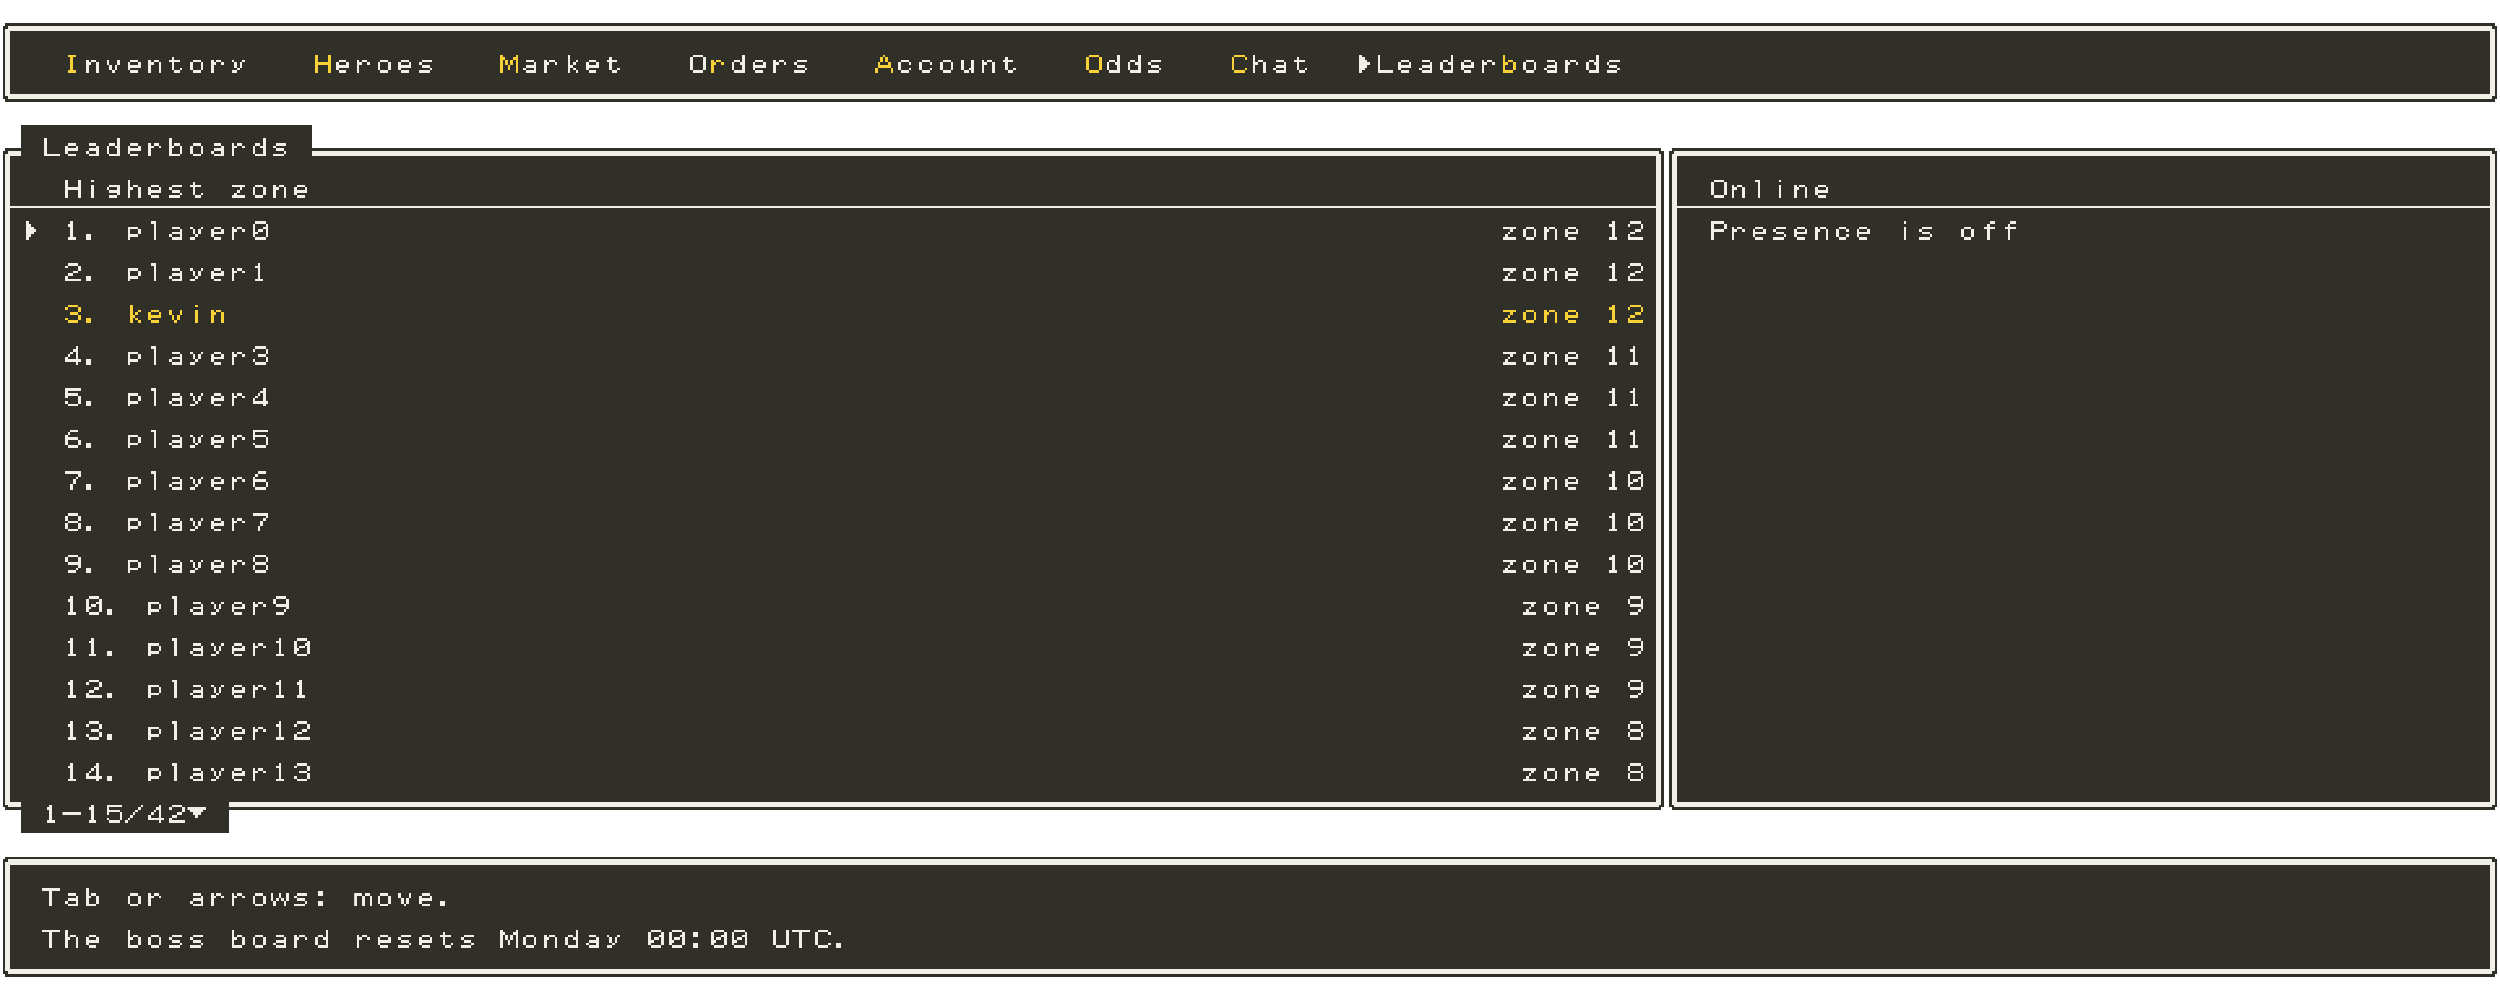
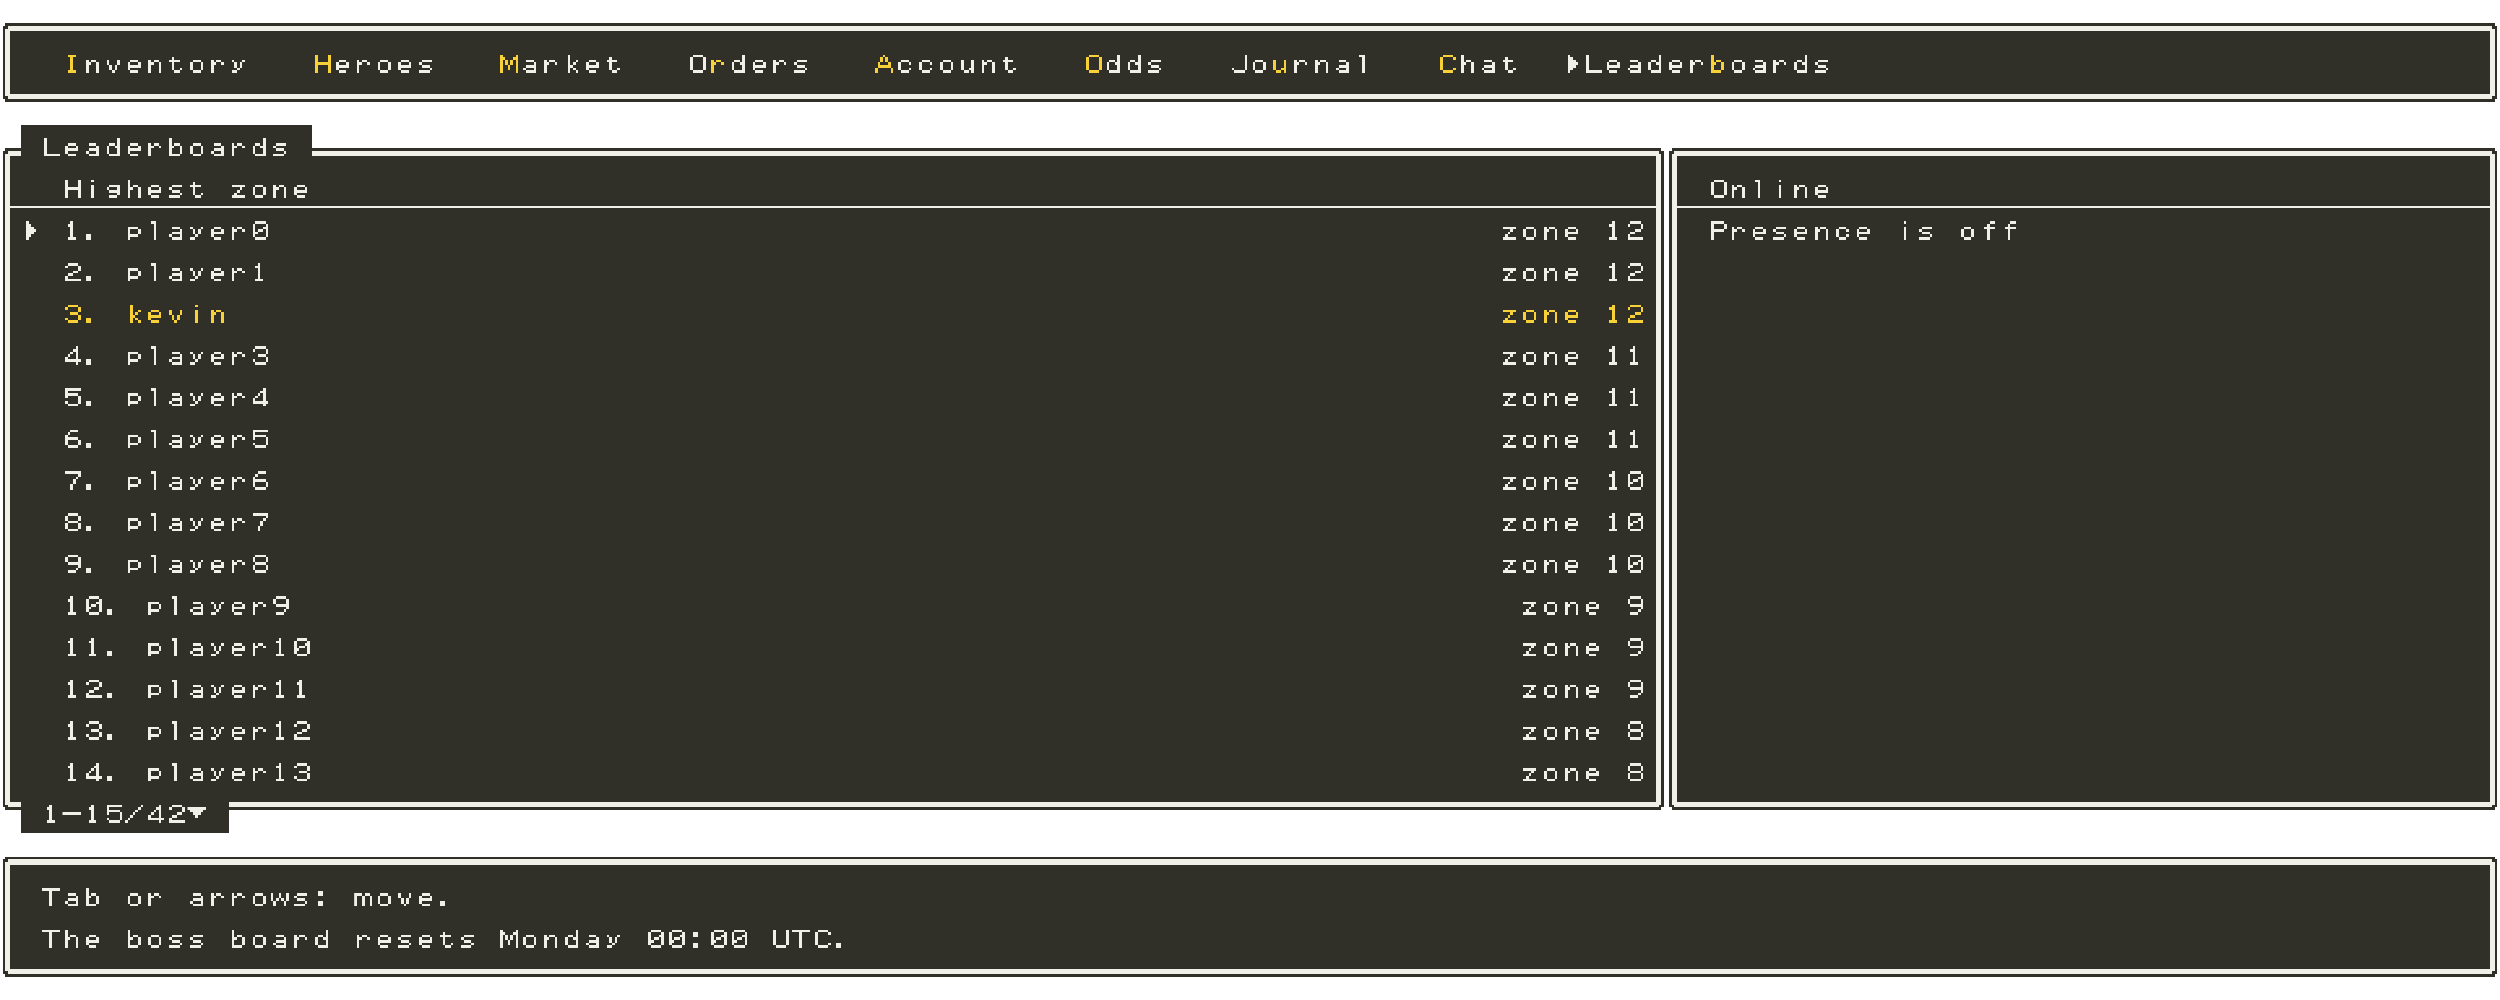
<svg xmlns="http://www.w3.org/2000/svg" viewBox="0 0 960 384" width="960" height="384" shape-rendering="crispEdges">
  <defs>
    <symbol id="g0">
      <path d="M2 5h3v1h-3zM3 6h1v1h-1zM3 7h1v1h-1zM3 8h1v1h-1zM3 9h1v1h-1zM3 10h1v1h-1zM2 11h3v1h-3z" />
    </symbol>
    <symbol id="g1">
      <path d="M1 7h1v1h-1zM3 7h2v1h-2zM1 8h2v1h-2zM5 8h1v1h-1zM1 9h1v1h-1zM5 9h1v1h-1zM1 10h1v1h-1zM5 10h1v1h-1zM1 11h1v1h-1zM5 11h1v1h-1z" />
    </symbol>
    <symbol id="g2">
      <path d="M1 7h1v1h-1zM5 7h1v1h-1zM1 8h1v1h-1zM5 8h1v1h-1zM2 9h1v1h-1zM4 9h1v1h-1zM2 10h1v1h-1zM4 10h1v1h-1zM3 11h1v1h-1z" />
    </symbol>
    <symbol id="g3">
      <path d="M2 7h3v1h-3zM1 8h1v1h-1zM5 8h1v1h-1zM1 9h5v1h-5zM1 10h1v1h-1zM2 11h3v1h-3z" />
    </symbol>
    <symbol id="g4">
      <path d="M2 6h1v1h-1zM1 7h4v1h-4zM2 8h1v1h-1zM2 9h1v1h-1zM2 10h1v1h-1zM5 10h1v1h-1zM3 11h2v1h-2z" />
    </symbol>
    <symbol id="g5">
      <path d="M2 7h3v1h-3zM1 8h1v1h-1zM5 8h1v1h-1zM1 9h1v1h-1zM5 9h1v1h-1zM1 10h1v1h-1zM5 10h1v1h-1zM2 11h3v1h-3z" />
    </symbol>
    <symbol id="g6">
      <path d="M1 7h1v1h-1zM3 7h2v1h-2zM1 8h2v1h-2zM5 8h1v1h-1zM1 9h1v1h-1zM1 10h1v1h-1zM1 11h1v1h-1z" />
    </symbol>
    <symbol id="g7">
      <path d="M1 7h1v1h-1zM5 7h1v1h-1zM2 8h1v1h-1zM4 8h1v1h-1zM2 9h1v1h-1zM4 9h1v1h-1zM3 10h1v1h-1zM1 11h2v1h-2z" />
    </symbol>
    <symbol id="g8">
      <path d="M1 5h1v1h-1zM6 5h1v1h-1zM1 6h1v1h-1zM6 6h1v1h-1zM1 7h1v1h-1zM6 7h1v1h-1zM1 8h6v1h-6zM1 9h1v1h-1zM6 9h1v1h-1zM1 10h1v1h-1zM6 10h1v1h-1zM1 11h1v1h-1zM6 11h1v1h-1z" />
    </symbol>
    <symbol id="g9">
      <path d="M2 7h4v1h-4zM1 8h1v1h-1zM2 9h3v1h-3zM5 10h1v1h-1zM1 11h4v1h-4z" />
    </symbol>
    <symbol id="g10">
      <path d="M0 5h1v1h-1zM6 5h1v1h-1zM0 6h2v1h-2zM5 6h2v1h-2zM0 7h1v1h-1zM2 7h1v1h-1zM4 7h1v1h-1zM6 7h1v1h-1zM0 8h1v1h-1zM2 8h1v1h-1zM4 8h1v1h-1zM6 8h1v1h-1zM0 9h1v1h-1zM3 9h1v1h-1zM6 9h1v1h-1zM0 10h1v1h-1zM3 10h1v1h-1zM6 10h1v1h-1zM0 11h1v1h-1zM6 11h1v1h-1z" />
    </symbol>
    <symbol id="g11">
      <path d="M2 7h3v1h-3zM5 8h1v1h-1zM2 9h4v1h-4zM1 10h1v1h-1zM5 10h1v1h-1zM2 11h4v1h-4z" />
    </symbol>
    <symbol id="g12">
      <path d="M2 5h1v1h-1zM2 6h1v1h-1zM2 7h1v1h-1zM5 7h1v1h-1zM2 8h1v1h-1zM4 8h1v1h-1zM2 9h2v1h-2zM2 10h1v1h-1zM4 10h1v1h-1zM2 11h1v1h-1zM5 11h1v1h-1z" />
    </symbol>
    <symbol id="g13">
      <path d="M2 5h4v1h-4zM1 6h1v1h-1zM6 6h1v1h-1zM1 7h1v1h-1zM6 7h1v1h-1zM1 8h1v1h-1zM6 8h1v1h-1zM1 9h1v1h-1zM6 9h1v1h-1zM1 10h1v1h-1zM6 10h1v1h-1zM2 11h4v1h-4z" />
    </symbol>
    <symbol id="g14">
      <path d="M5 5h1v1h-1zM5 6h1v1h-1zM2 7h2v1h-2zM5 7h1v1h-1zM1 8h1v1h-1zM4 8h2v1h-2zM1 9h1v1h-1zM5 9h1v1h-1zM1 10h1v1h-1zM5 10h1v1h-1zM2 11h4v1h-4z" />
    </symbol>
    <symbol id="g15">
      <path d="M3 5h1v1h-1zM2 6h1v1h-1zM4 6h1v1h-1zM2 7h1v1h-1zM4 7h1v1h-1zM1 8h1v1h-1zM5 8h1v1h-1zM1 9h5v1h-5zM0 10h1v1h-1zM6 10h1v1h-1zM0 11h1v1h-1zM6 11h1v1h-1z" />
    </symbol>
    <symbol id="g16">
      <path d="M2 7h3v1h-3zM1 8h1v1h-1zM5 8h1v1h-1zM1 9h1v1h-1zM1 10h1v1h-1zM5 10h1v1h-1zM2 11h3v1h-3z" />
    </symbol>
    <symbol id="g17">
      <path d="M1 7h1v1h-1zM5 7h1v1h-1zM1 8h1v1h-1zM5 8h1v1h-1zM1 9h1v1h-1zM5 9h1v1h-1zM1 10h1v1h-1zM4 10h2v1h-2zM2 11h2v1h-2zM5 11h1v1h-1z" />
    </symbol>
    <symbol id="g18">
+       <path d="M6 5h1v1h-1zM6 6h1v1h-1zM6 7h1v1h-1zM6 8h1v1h-1zM6 9h1v1h-1zM1 10h1v1h-1zM6 10h1v1h-1zM2 11h4v1h-4z" />
+     </symbol>
+     <symbol id="g19">
+       <path d="M2 5h2v1h-2zM3 6h1v1h-1zM3 7h1v1h-1zM3 8h1v1h-1zM3 9h1v1h-1zM3 10h1v1h-1zM3 11h1v1h-1z" />
+     </symbol>
+     <symbol id="g20">
      <path d="M2 5h4v1h-4zM1 6h1v1h-1zM6 6h1v1h-1zM1 7h1v1h-1zM1 8h1v1h-1zM1 9h1v1h-1zM1 10h1v1h-1zM6 10h1v1h-1zM2 11h4v1h-4z" />
    </symbol>
-     <symbol id="g19">
+     <symbol id="g21">
      <path d="M1 5h1v1h-1zM1 6h1v1h-1zM1 7h1v1h-1zM3 7h2v1h-2zM1 8h2v1h-2zM5 8h1v1h-1zM1 9h1v1h-1zM5 9h1v1h-1zM1 10h1v1h-1zM5 10h1v1h-1zM1 11h1v1h-1zM5 11h1v1h-1z" />
    </symbol>
-     <symbol id="g20">
+     <symbol id="g22">
      <path d="M2 5h1v1h-1zM2 6h2v1h-2zM2 7h3v1h-3zM2 8h4v1h-4zM2 9h3v1h-3zM2 10h2v1h-2zM2 11h1v1h-1z" />
    </symbol>
-     <symbol id="g21">
+     <symbol id="g23">
      <path d="M1 5h1v1h-1zM1 6h1v1h-1zM1 7h1v1h-1zM1 8h1v1h-1zM1 9h1v1h-1zM1 10h1v1h-1zM1 11h6v1h-6z" />
    </symbol>
-     <symbol id="g22">
+     <symbol id="g24">
      <path d="M1 5h1v1h-1zM1 6h1v1h-1zM1 7h1v1h-1zM3 7h2v1h-2zM1 8h2v1h-2zM5 8h1v1h-1zM1 9h1v1h-1zM5 9h1v1h-1zM1 10h1v1h-1zM5 10h1v1h-1zM1 11h4v1h-4z" />
    </symbol>
-     <symbol id="g23">
+     <symbol id="g25">
      <path d="M3 5h1v1h-1zM2 6h2v1h-2zM3 7h1v1h-1zM3 8h1v1h-1zM3 9h1v1h-1zM3 10h1v1h-1zM2 11h3v1h-3z" />
    </symbol>
-     <symbol id="g24">
+     <symbol id="g26">
      <path d="M0 8h7v1h-7z" />
    </symbol>
-     <symbol id="g25">
+     <symbol id="g27">
      <path d="M1 5h6v1h-6zM1 6h1v1h-1zM1 7h5v1h-5zM1 8h1v1h-1zM6 8h1v1h-1zM6 9h1v1h-1zM1 10h1v1h-1zM6 10h1v1h-1zM2 11h4v1h-4z" />
    </symbol>
-     <symbol id="g26">
+     <symbol id="g28">
      <path d="M6 5h1v1h-1zM5 6h1v1h-1zM4 7h1v1h-1zM3 8h1v1h-1zM2 9h1v1h-1zM1 10h1v1h-1zM0 11h1v1h-1z" />
    </symbol>
-     <symbol id="g27">
+     <symbol id="g29">
      <path d="M5 5h1v1h-1zM4 6h2v1h-2zM3 7h1v1h-1zM5 7h1v1h-1zM2 8h1v1h-1zM5 8h1v1h-1zM1 9h1v1h-1zM5 9h1v1h-1zM1 10h6v1h-6zM5 11h1v1h-1z" />
    </symbol>
-     <symbol id="g28">
+     <symbol id="g30">
      <path d="M2 5h4v1h-4zM1 6h1v1h-1zM6 6h1v1h-1zM6 7h1v1h-1zM4 8h2v1h-2zM2 9h2v1h-2zM1 10h1v1h-1zM1 11h6v1h-6z" />
    </symbol>
-     <symbol id="g29">
+     <symbol id="g31">
      <path d="M0 6h7v1h-7zM1 7h5v1h-5zM2 8h3v1h-3zM3 9h1v1h-1z" />
    </symbol>
-     <symbol id="g30">
+     <symbol id="g32">
      <path d="M3 5h1v1h-1zM3 7h1v1h-1zM3 8h1v1h-1zM3 9h1v1h-1zM3 10h1v1h-1zM3 11h1v1h-1z" />
    </symbol>
-     <symbol id="g31">
+     <symbol id="g33">
      <path d="M2 7h4v1h-4zM1 8h1v1h-1zM5 8h1v1h-1zM2 9h4v1h-4zM5 10h1v1h-1zM2 11h3v1h-3z" />
    </symbol>
-     <symbol id="g32">
+     <symbol id="g34">
      <path d="M1 7h5v1h-5zM4 8h1v1h-1zM3 9h1v1h-1zM2 10h1v1h-1zM1 11h5v1h-5z" />
    </symbol>
-     <symbol id="g33">
+     <symbol id="g35">
      <path d="M1 10h2v1h-2zM1 11h2v1h-2z" />
    </symbol>
-     <symbol id="g34">
+     <symbol id="g36">
      <path d="M1 7h4v1h-4zM1 8h1v1h-1zM5 8h1v1h-1zM1 9h1v1h-1zM5 9h1v1h-1zM1 10h4v1h-4zM1 11h1v1h-1z" />
    </symbol>
-     <symbol id="g35">
-       <path d="M2 5h2v1h-2zM3 6h1v1h-1zM3 7h1v1h-1zM3 8h1v1h-1zM3 9h1v1h-1zM3 10h1v1h-1zM3 11h1v1h-1z" />
-     </symbol>
-     <symbol id="g36">
+     <symbol id="g37">
      <path d="M2 5h4v1h-4zM1 6h1v1h-1zM6 6h1v1h-1zM1 7h1v1h-1zM5 7h2v1h-2zM1 8h1v1h-1zM3 8h2v1h-2zM6 8h1v1h-1zM1 9h2v1h-2zM6 9h1v1h-1zM1 10h1v1h-1zM6 10h1v1h-1zM2 11h4v1h-4z" />
    </symbol>
-     <symbol id="g37">
+     <symbol id="g38">
      <path d="M2 5h4v1h-4zM1 6h1v1h-1zM6 6h1v1h-1zM6 7h1v1h-1zM3 8h3v1h-3zM6 9h1v1h-1zM1 10h1v1h-1zM6 10h1v1h-1zM2 11h4v1h-4z" />
    </symbol>
-     <symbol id="g38">
+     <symbol id="g39">
      <path d="M3 5h3v1h-3zM2 6h1v1h-1zM1 7h1v1h-1zM1 8h5v1h-5zM1 9h1v1h-1zM6 9h1v1h-1zM1 10h1v1h-1zM6 10h1v1h-1zM2 11h4v1h-4z" />
    </symbol>
-     <symbol id="g39">
+     <symbol id="g40">
      <path d="M1 5h6v1h-6zM6 6h1v1h-1zM5 7h1v1h-1zM4 8h1v1h-1zM4 9h1v1h-1zM3 10h1v1h-1zM3 11h1v1h-1z" />
    </symbol>
-     <symbol id="g40">
+     <symbol id="g41">
      <path d="M2 5h4v1h-4zM1 6h1v1h-1zM6 6h1v1h-1zM1 7h1v1h-1zM6 7h1v1h-1zM2 8h4v1h-4zM1 9h1v1h-1zM6 9h1v1h-1zM1 10h1v1h-1zM6 10h1v1h-1zM2 11h4v1h-4z" />
    </symbol>
-     <symbol id="g41">
+     <symbol id="g42">
      <path d="M2 5h4v1h-4zM1 6h1v1h-1zM6 6h1v1h-1zM1 7h1v1h-1zM6 7h1v1h-1zM2 8h5v1h-5zM6 9h1v1h-1zM5 10h1v1h-1zM2 11h3v1h-3z" />
    </symbol>
-     <symbol id="g42">
+     <symbol id="g43">
      <path d="M1 5h5v1h-5zM1 6h1v1h-1zM6 6h1v1h-1zM1 7h1v1h-1zM6 7h1v1h-1zM1 8h5v1h-5zM1 9h1v1h-1zM1 10h1v1h-1zM1 11h1v1h-1z" />
    </symbol>
-     <symbol id="g43">
+     <symbol id="g44">
      <path d="M4 5h2v1h-2zM3 6h1v1h-1zM2 7h4v1h-4zM3 8h1v1h-1zM3 9h1v1h-1zM3 10h1v1h-1zM3 11h1v1h-1z" />
    </symbol>
-     <symbol id="g44">
+     <symbol id="g45">
      <path d="M0 5h7v1h-7zM3 6h1v1h-1zM3 7h1v1h-1zM3 8h1v1h-1zM3 9h1v1h-1zM3 10h1v1h-1zM3 11h1v1h-1z" />
    </symbol>
-     <symbol id="g45">
+     <symbol id="g46">
      <path d="M0 7h1v1h-1zM3 7h1v1h-1zM6 7h1v1h-1zM0 8h1v1h-1zM3 8h1v1h-1zM6 8h1v1h-1zM0 9h1v1h-1zM2 9h1v1h-1zM4 9h1v1h-1zM6 9h1v1h-1zM1 10h1v1h-1zM5 10h1v1h-1zM1 11h1v1h-1zM5 11h1v1h-1z" />
    </symbol>
-     <symbol id="g46">
+     <symbol id="g47">
      <path d="M2 6h2v1h-2zM2 7h2v1h-2zM2 10h2v1h-2zM2 11h2v1h-2z" />
    </symbol>
-     <symbol id="g47">
+     <symbol id="g48">
      <path d="M0 7h3v1h-3zM4 7h2v1h-2zM0 8h1v1h-1zM3 8h1v1h-1zM6 8h1v1h-1zM0 9h1v1h-1zM3 9h1v1h-1zM6 9h1v1h-1zM0 10h1v1h-1zM3 10h1v1h-1zM6 10h1v1h-1zM0 11h1v1h-1zM3 11h1v1h-1zM6 11h1v1h-1z" />
    </symbol>
-     <symbol id="g48">
+     <symbol id="g49">
      <path d="M1 5h1v1h-1zM6 5h1v1h-1zM1 6h1v1h-1zM6 6h1v1h-1zM1 7h1v1h-1zM6 7h1v1h-1zM1 8h1v1h-1zM6 8h1v1h-1zM1 9h1v1h-1zM6 9h1v1h-1zM1 10h1v1h-1zM6 10h1v1h-1zM2 11h4v1h-4z" />
    </symbol>
  </defs>
  <g id="w-tab">
    <path fill="#303028" d="M2 9H958V10H959V38H958V39H2V38H1V10H2Z" />
    <g fill="#f0f0e8">
      <rect x="3" y="10" width="954" height="1" />
      <rect x="2" y="11" width="956" height="1" />
      <rect x="2" y="36" width="956" height="1" />
      <rect x="3" y="37" width="954" height="1" />
      <rect x="2" y="12" width="2" height="24" />
      <rect x="956" y="12" width="2" height="24" />
    </g>
-     <use href="#g20" x="520" y="16" fill="#f0f0e8" />
+     <use href="#g22" x="600" y="16" fill="#f0f0e8" />
    <use href="#g0" x="24" y="16" fill="#f8d038" />
    <use href="#g1" x="32" y="16" fill="#f0f0e8" />
    <use href="#g2" x="40" y="16" fill="#f0f0e8" />
    <use href="#g3" x="48" y="16" fill="#f0f0e8" />
    <use href="#g1" x="56" y="16" fill="#f0f0e8" />
    <use href="#g4" x="64" y="16" fill="#f0f0e8" />
    <use href="#g5" x="72" y="16" fill="#f0f0e8" />
    <use href="#g6" x="80" y="16" fill="#f0f0e8" />
    <use href="#g7" x="88" y="16" fill="#f0f0e8" />
    <use href="#g8" x="120" y="16" fill="#f8d038" />
    <use href="#g3" x="128" y="16" fill="#f0f0e8" />
    <use href="#g6" x="136" y="16" fill="#f0f0e8" />
    <use href="#g5" x="144" y="16" fill="#f0f0e8" />
    <use href="#g3" x="152" y="16" fill="#f0f0e8" />
    <use href="#g9" x="160" y="16" fill="#f0f0e8" />
    <use href="#g10" x="192" y="16" fill="#f8d038" />
    <use href="#g11" x="200" y="16" fill="#f0f0e8" />
    <use href="#g6" x="208" y="16" fill="#f0f0e8" />
    <use href="#g12" x="216" y="16" fill="#f0f0e8" />
    <use href="#g3" x="224" y="16" fill="#f0f0e8" />
    <use href="#g4" x="232" y="16" fill="#f0f0e8" />
    <use href="#g13" x="264" y="16" fill="#f0f0e8" />
    <use href="#g6" x="272" y="16" fill="#f8d038" />
    <use href="#g14" x="280" y="16" fill="#f0f0e8" />
    <use href="#g3" x="288" y="16" fill="#f0f0e8" />
    <use href="#g6" x="296" y="16" fill="#f0f0e8" />
    <use href="#g9" x="304" y="16" fill="#f0f0e8" />
    <use href="#g15" x="336" y="16" fill="#f8d038" />
    <use href="#g16" x="344" y="16" fill="#f0f0e8" />
    <use href="#g16" x="352" y="16" fill="#f0f0e8" />
    <use href="#g5" x="360" y="16" fill="#f0f0e8" />
    <use href="#g17" x="368" y="16" fill="#f0f0e8" />
    <use href="#g1" x="376" y="16" fill="#f0f0e8" />
    <use href="#g4" x="384" y="16" fill="#f0f0e8" />
    <use href="#g13" x="416" y="16" fill="#f8d038" />
    <use href="#g14" x="424" y="16" fill="#f0f0e8" />
    <use href="#g14" x="432" y="16" fill="#f0f0e8" />
    <use href="#g9" x="440" y="16" fill="#f0f0e8" />
-     <use href="#g18" x="472" y="16" fill="#f8d038" />
-     <use href="#g19" x="480" y="16" fill="#f0f0e8" />
-     <use href="#g11" x="488" y="16" fill="#f0f0e8" />
-     <use href="#g4" x="496" y="16" fill="#f0f0e8" />
-     <use href="#g21" x="528" y="16" fill="#f0f0e8" />
-     <use href="#g3" x="536" y="16" fill="#f0f0e8" />
-     <use href="#g11" x="544" y="16" fill="#f0f0e8" />
-     <use href="#g14" x="552" y="16" fill="#f0f0e8" />
-     <use href="#g3" x="560" y="16" fill="#f0f0e8" />
-     <use href="#g6" x="568" y="16" fill="#f0f0e8" />
-     <use href="#g22" x="576" y="16" fill="#f8d038" />
-     <use href="#g5" x="584" y="16" fill="#f0f0e8" />
-     <use href="#g11" x="592" y="16" fill="#f0f0e8" />
-     <use href="#g6" x="600" y="16" fill="#f0f0e8" />
-     <use href="#g14" x="608" y="16" fill="#f0f0e8" />
-     <use href="#g9" x="616" y="16" fill="#f0f0e8" />
+     <use href="#g18" x="472" y="16" fill="#f0f0e8" />
+     <use href="#g5" x="480" y="16" fill="#f0f0e8" />
+     <use href="#g17" x="488" y="16" fill="#f8d038" />
+     <use href="#g6" x="496" y="16" fill="#f0f0e8" />
+     <use href="#g1" x="504" y="16" fill="#f0f0e8" />
+     <use href="#g11" x="512" y="16" fill="#f0f0e8" />
+     <use href="#g19" x="520" y="16" fill="#f0f0e8" />
+     <use href="#g20" x="552" y="16" fill="#f8d038" />
+     <use href="#g21" x="560" y="16" fill="#f0f0e8" />
+     <use href="#g11" x="568" y="16" fill="#f0f0e8" />
+     <use href="#g4" x="576" y="16" fill="#f0f0e8" />
+     <use href="#g23" x="608" y="16" fill="#f0f0e8" />
+     <use href="#g3" x="616" y="16" fill="#f0f0e8" />
+     <use href="#g11" x="624" y="16" fill="#f0f0e8" />
+     <use href="#g14" x="632" y="16" fill="#f0f0e8" />
+     <use href="#g3" x="640" y="16" fill="#f0f0e8" />
+     <use href="#g6" x="648" y="16" fill="#f0f0e8" />
+     <use href="#g24" x="656" y="16" fill="#f8d038" />
+     <use href="#g5" x="664" y="16" fill="#f0f0e8" />
+     <use href="#g11" x="672" y="16" fill="#f0f0e8" />
+     <use href="#g6" x="680" y="16" fill="#f0f0e8" />
+     <use href="#g14" x="688" y="16" fill="#f0f0e8" />
+     <use href="#g9" x="696" y="16" fill="#f0f0e8" />
  </g>
  <g id="w-list" transform="translate(0 48)">
    <path fill="#303028" d="M2 9H638V10H639V262H638V263H2V262H1V10H2Z" />
    <g fill="#f0f0e8">
      <rect x="3" y="10" width="634" height="1" />
      <rect x="2" y="11" width="636" height="1" />
      <rect x="2" y="260" width="636" height="1" />
      <rect x="3" y="261" width="634" height="1" />
      <rect x="2" y="12" width="2" height="248" />
      <rect x="636" y="12" width="2" height="248" />
    </g>
    <rect x="8" y="0" width="112" height="16" fill="#303028" />
-     <use href="#g21" x="16" y="0" fill="#f0f0e8" />
+     <use href="#g23" x="16" y="0" fill="#f0f0e8" />
    <use href="#g3" x="24" y="0" fill="#f0f0e8" />
    <use href="#g11" x="32" y="0" fill="#f0f0e8" />
    <use href="#g14" x="40" y="0" fill="#f0f0e8" />
    <use href="#g3" x="48" y="0" fill="#f0f0e8" />
    <use href="#g6" x="56" y="0" fill="#f0f0e8" />
-     <use href="#g22" x="64" y="0" fill="#f0f0e8" />
+     <use href="#g24" x="64" y="0" fill="#f0f0e8" />
    <use href="#g5" x="72" y="0" fill="#f0f0e8" />
    <use href="#g11" x="80" y="0" fill="#f0f0e8" />
    <use href="#g6" x="88" y="0" fill="#f0f0e8" />
    <use href="#g14" x="96" y="0" fill="#f0f0e8" />
    <use href="#g9" x="104" y="0" fill="#f0f0e8" />
    <rect x="8" y="256" width="80" height="16" fill="#303028" />
-     <use href="#g23" x="16" y="256" fill="#f0f0e8" />
-     <use href="#g24" x="24" y="256" fill="#f0f0e8" />
-     <use href="#g23" x="32" y="256" fill="#f0f0e8" />
-     <use href="#g25" x="40" y="256" fill="#f0f0e8" />
-     <use href="#g26" x="48" y="256" fill="#f0f0e8" />
-     <use href="#g27" x="56" y="256" fill="#f0f0e8" />
-     <use href="#g28" x="64" y="256" fill="#f0f0e8" />
-     <use href="#g29" x="72" y="256" fill="#f0f0e8" />
+     <use href="#g25" x="16" y="256" fill="#f0f0e8" />
+     <use href="#g26" x="24" y="256" fill="#f0f0e8" />
+     <use href="#g25" x="32" y="256" fill="#f0f0e8" />
+     <use href="#g27" x="40" y="256" fill="#f0f0e8" />
+     <use href="#g28" x="48" y="256" fill="#f0f0e8" />
+     <use href="#g29" x="56" y="256" fill="#f0f0e8" />
+     <use href="#g30" x="64" y="256" fill="#f0f0e8" />
+     <use href="#g31" x="72" y="256" fill="#f0f0e8" />
    <use href="#g8" x="24" y="16" fill="#f0f0e8" />
-     <use href="#g30" x="32" y="16" fill="#f0f0e8" />
-     <use href="#g31" x="40" y="16" fill="#f0f0e8" />
-     <use href="#g19" x="48" y="16" fill="#f0f0e8" />
+     <use href="#g32" x="32" y="16" fill="#f0f0e8" />
+     <use href="#g33" x="40" y="16" fill="#f0f0e8" />
+     <use href="#g21" x="48" y="16" fill="#f0f0e8" />
    <use href="#g3" x="56" y="16" fill="#f0f0e8" />
    <use href="#g9" x="64" y="16" fill="#f0f0e8" />
    <use href="#g4" x="72" y="16" fill="#f0f0e8" />
-     <use href="#g32" x="88" y="16" fill="#f0f0e8" />
+     <use href="#g34" x="88" y="16" fill="#f0f0e8" />
    <use href="#g5" x="96" y="16" fill="#f0f0e8" />
    <use href="#g1" x="104" y="16" fill="#f0f0e8" />
    <use href="#g3" x="112" y="16" fill="#f0f0e8" />
    <rect x="2" y="31" width="636" height="1" fill="#f0f0e8" />
-     <use href="#g20" x="8" y="32" fill="#f0f0e8" />
-     <use href="#g23" x="24" y="32" fill="#f0f0e8" />
-     <use href="#g33" x="32" y="32" fill="#f0f0e8" />
-     <use href="#g34" x="48" y="32" fill="#f0f0e8" />
-     <use href="#g35" x="56" y="32" fill="#f0f0e8" />
+     <use href="#g22" x="8" y="32" fill="#f0f0e8" />
+     <use href="#g25" x="24" y="32" fill="#f0f0e8" />
+     <use href="#g35" x="32" y="32" fill="#f0f0e8" />
+     <use href="#g36" x="48" y="32" fill="#f0f0e8" />
+     <use href="#g19" x="56" y="32" fill="#f0f0e8" />
    <use href="#g11" x="64" y="32" fill="#f0f0e8" />
    <use href="#g7" x="72" y="32" fill="#f0f0e8" />
    <use href="#g3" x="80" y="32" fill="#f0f0e8" />
    <use href="#g6" x="88" y="32" fill="#f0f0e8" />
-     <use href="#g36" x="96" y="32" fill="#f0f0e8" />
-     <use href="#g32" x="576" y="32" fill="#f0f0e8" />
+     <use href="#g37" x="96" y="32" fill="#f0f0e8" />
+     <use href="#g34" x="576" y="32" fill="#f0f0e8" />
    <use href="#g5" x="584" y="32" fill="#f0f0e8" />
    <use href="#g1" x="592" y="32" fill="#f0f0e8" />
    <use href="#g3" x="600" y="32" fill="#f0f0e8" />
-     <use href="#g23" x="616" y="32" fill="#f0f0e8" />
-     <use href="#g28" x="624" y="32" fill="#f0f0e8" />
-     <use href="#g28" x="24" y="48" fill="#f0f0e8" />
-     <use href="#g33" x="32" y="48" fill="#f0f0e8" />
-     <use href="#g34" x="48" y="48" fill="#f0f0e8" />
-     <use href="#g35" x="56" y="48" fill="#f0f0e8" />
+     <use href="#g25" x="616" y="32" fill="#f0f0e8" />
+     <use href="#g30" x="624" y="32" fill="#f0f0e8" />
+     <use href="#g30" x="24" y="48" fill="#f0f0e8" />
+     <use href="#g35" x="32" y="48" fill="#f0f0e8" />
+     <use href="#g36" x="48" y="48" fill="#f0f0e8" />
+     <use href="#g19" x="56" y="48" fill="#f0f0e8" />
    <use href="#g11" x="64" y="48" fill="#f0f0e8" />
    <use href="#g7" x="72" y="48" fill="#f0f0e8" />
    <use href="#g3" x="80" y="48" fill="#f0f0e8" />
    <use href="#g6" x="88" y="48" fill="#f0f0e8" />
-     <use href="#g23" x="96" y="48" fill="#f0f0e8" />
-     <use href="#g32" x="576" y="48" fill="#f0f0e8" />
+     <use href="#g25" x="96" y="48" fill="#f0f0e8" />
+     <use href="#g34" x="576" y="48" fill="#f0f0e8" />
    <use href="#g5" x="584" y="48" fill="#f0f0e8" />
    <use href="#g1" x="592" y="48" fill="#f0f0e8" />
    <use href="#g3" x="600" y="48" fill="#f0f0e8" />
-     <use href="#g23" x="616" y="48" fill="#f0f0e8" />
-     <use href="#g28" x="624" y="48" fill="#f0f0e8" />
-     <use href="#g37" x="24" y="64" fill="#f8d038" />
-     <use href="#g33" x="32" y="64" fill="#f8d038" />
+     <use href="#g25" x="616" y="48" fill="#f0f0e8" />
+     <use href="#g30" x="624" y="48" fill="#f0f0e8" />
+     <use href="#g38" x="24" y="64" fill="#f8d038" />
+     <use href="#g35" x="32" y="64" fill="#f8d038" />
    <use href="#g12" x="48" y="64" fill="#f8d038" />
    <use href="#g3" x="56" y="64" fill="#f8d038" />
    <use href="#g2" x="64" y="64" fill="#f8d038" />
-     <use href="#g30" x="72" y="64" fill="#f8d038" />
+     <use href="#g32" x="72" y="64" fill="#f8d038" />
    <use href="#g1" x="80" y="64" fill="#f8d038" />
-     <use href="#g32" x="576" y="64" fill="#f8d038" />
+     <use href="#g34" x="576" y="64" fill="#f8d038" />
    <use href="#g5" x="584" y="64" fill="#f8d038" />
    <use href="#g1" x="592" y="64" fill="#f8d038" />
    <use href="#g3" x="600" y="64" fill="#f8d038" />
-     <use href="#g23" x="616" y="64" fill="#f8d038" />
-     <use href="#g28" x="624" y="64" fill="#f8d038" />
-     <use href="#g27" x="24" y="80" fill="#f0f0e8" />
-     <use href="#g33" x="32" y="80" fill="#f0f0e8" />
-     <use href="#g34" x="48" y="80" fill="#f0f0e8" />
-     <use href="#g35" x="56" y="80" fill="#f0f0e8" />
+     <use href="#g25" x="616" y="64" fill="#f8d038" />
+     <use href="#g30" x="624" y="64" fill="#f8d038" />
+     <use href="#g29" x="24" y="80" fill="#f0f0e8" />
+     <use href="#g35" x="32" y="80" fill="#f0f0e8" />
+     <use href="#g36" x="48" y="80" fill="#f0f0e8" />
+     <use href="#g19" x="56" y="80" fill="#f0f0e8" />
    <use href="#g11" x="64" y="80" fill="#f0f0e8" />
    <use href="#g7" x="72" y="80" fill="#f0f0e8" />
    <use href="#g3" x="80" y="80" fill="#f0f0e8" />
    <use href="#g6" x="88" y="80" fill="#f0f0e8" />
-     <use href="#g37" x="96" y="80" fill="#f0f0e8" />
-     <use href="#g32" x="576" y="80" fill="#f0f0e8" />
+     <use href="#g38" x="96" y="80" fill="#f0f0e8" />
+     <use href="#g34" x="576" y="80" fill="#f0f0e8" />
    <use href="#g5" x="584" y="80" fill="#f0f0e8" />
    <use href="#g1" x="592" y="80" fill="#f0f0e8" />
    <use href="#g3" x="600" y="80" fill="#f0f0e8" />
-     <use href="#g23" x="616" y="80" fill="#f0f0e8" />
-     <use href="#g23" x="624" y="80" fill="#f0f0e8" />
-     <use href="#g25" x="24" y="96" fill="#f0f0e8" />
-     <use href="#g33" x="32" y="96" fill="#f0f0e8" />
-     <use href="#g34" x="48" y="96" fill="#f0f0e8" />
-     <use href="#g35" x="56" y="96" fill="#f0f0e8" />
+     <use href="#g25" x="616" y="80" fill="#f0f0e8" />
+     <use href="#g25" x="624" y="80" fill="#f0f0e8" />
+     <use href="#g27" x="24" y="96" fill="#f0f0e8" />
+     <use href="#g35" x="32" y="96" fill="#f0f0e8" />
+     <use href="#g36" x="48" y="96" fill="#f0f0e8" />
+     <use href="#g19" x="56" y="96" fill="#f0f0e8" />
    <use href="#g11" x="64" y="96" fill="#f0f0e8" />
    <use href="#g7" x="72" y="96" fill="#f0f0e8" />
    <use href="#g3" x="80" y="96" fill="#f0f0e8" />
    <use href="#g6" x="88" y="96" fill="#f0f0e8" />
-     <use href="#g27" x="96" y="96" fill="#f0f0e8" />
-     <use href="#g32" x="576" y="96" fill="#f0f0e8" />
+     <use href="#g29" x="96" y="96" fill="#f0f0e8" />
+     <use href="#g34" x="576" y="96" fill="#f0f0e8" />
    <use href="#g5" x="584" y="96" fill="#f0f0e8" />
    <use href="#g1" x="592" y="96" fill="#f0f0e8" />
    <use href="#g3" x="600" y="96" fill="#f0f0e8" />
-     <use href="#g23" x="616" y="96" fill="#f0f0e8" />
-     <use href="#g23" x="624" y="96" fill="#f0f0e8" />
-     <use href="#g38" x="24" y="112" fill="#f0f0e8" />
-     <use href="#g33" x="32" y="112" fill="#f0f0e8" />
-     <use href="#g34" x="48" y="112" fill="#f0f0e8" />
-     <use href="#g35" x="56" y="112" fill="#f0f0e8" />
+     <use href="#g25" x="616" y="96" fill="#f0f0e8" />
+     <use href="#g25" x="624" y="96" fill="#f0f0e8" />
+     <use href="#g39" x="24" y="112" fill="#f0f0e8" />
+     <use href="#g35" x="32" y="112" fill="#f0f0e8" />
+     <use href="#g36" x="48" y="112" fill="#f0f0e8" />
+     <use href="#g19" x="56" y="112" fill="#f0f0e8" />
    <use href="#g11" x="64" y="112" fill="#f0f0e8" />
    <use href="#g7" x="72" y="112" fill="#f0f0e8" />
    <use href="#g3" x="80" y="112" fill="#f0f0e8" />
    <use href="#g6" x="88" y="112" fill="#f0f0e8" />
-     <use href="#g25" x="96" y="112" fill="#f0f0e8" />
-     <use href="#g32" x="576" y="112" fill="#f0f0e8" />
+     <use href="#g27" x="96" y="112" fill="#f0f0e8" />
+     <use href="#g34" x="576" y="112" fill="#f0f0e8" />
    <use href="#g5" x="584" y="112" fill="#f0f0e8" />
    <use href="#g1" x="592" y="112" fill="#f0f0e8" />
    <use href="#g3" x="600" y="112" fill="#f0f0e8" />
-     <use href="#g23" x="616" y="112" fill="#f0f0e8" />
-     <use href="#g23" x="624" y="112" fill="#f0f0e8" />
-     <use href="#g39" x="24" y="128" fill="#f0f0e8" />
-     <use href="#g33" x="32" y="128" fill="#f0f0e8" />
-     <use href="#g34" x="48" y="128" fill="#f0f0e8" />
-     <use href="#g35" x="56" y="128" fill="#f0f0e8" />
+     <use href="#g25" x="616" y="112" fill="#f0f0e8" />
+     <use href="#g25" x="624" y="112" fill="#f0f0e8" />
+     <use href="#g40" x="24" y="128" fill="#f0f0e8" />
+     <use href="#g35" x="32" y="128" fill="#f0f0e8" />
+     <use href="#g36" x="48" y="128" fill="#f0f0e8" />
+     <use href="#g19" x="56" y="128" fill="#f0f0e8" />
    <use href="#g11" x="64" y="128" fill="#f0f0e8" />
    <use href="#g7" x="72" y="128" fill="#f0f0e8" />
    <use href="#g3" x="80" y="128" fill="#f0f0e8" />
    <use href="#g6" x="88" y="128" fill="#f0f0e8" />
-     <use href="#g38" x="96" y="128" fill="#f0f0e8" />
-     <use href="#g32" x="576" y="128" fill="#f0f0e8" />
+     <use href="#g39" x="96" y="128" fill="#f0f0e8" />
+     <use href="#g34" x="576" y="128" fill="#f0f0e8" />
    <use href="#g5" x="584" y="128" fill="#f0f0e8" />
    <use href="#g1" x="592" y="128" fill="#f0f0e8" />
    <use href="#g3" x="600" y="128" fill="#f0f0e8" />
-     <use href="#g23" x="616" y="128" fill="#f0f0e8" />
-     <use href="#g36" x="624" y="128" fill="#f0f0e8" />
-     <use href="#g40" x="24" y="144" fill="#f0f0e8" />
-     <use href="#g33" x="32" y="144" fill="#f0f0e8" />
-     <use href="#g34" x="48" y="144" fill="#f0f0e8" />
-     <use href="#g35" x="56" y="144" fill="#f0f0e8" />
+     <use href="#g25" x="616" y="128" fill="#f0f0e8" />
+     <use href="#g37" x="624" y="128" fill="#f0f0e8" />
+     <use href="#g41" x="24" y="144" fill="#f0f0e8" />
+     <use href="#g35" x="32" y="144" fill="#f0f0e8" />
+     <use href="#g36" x="48" y="144" fill="#f0f0e8" />
+     <use href="#g19" x="56" y="144" fill="#f0f0e8" />
    <use href="#g11" x="64" y="144" fill="#f0f0e8" />
    <use href="#g7" x="72" y="144" fill="#f0f0e8" />
    <use href="#g3" x="80" y="144" fill="#f0f0e8" />
    <use href="#g6" x="88" y="144" fill="#f0f0e8" />
-     <use href="#g39" x="96" y="144" fill="#f0f0e8" />
-     <use href="#g32" x="576" y="144" fill="#f0f0e8" />
+     <use href="#g40" x="96" y="144" fill="#f0f0e8" />
+     <use href="#g34" x="576" y="144" fill="#f0f0e8" />
    <use href="#g5" x="584" y="144" fill="#f0f0e8" />
    <use href="#g1" x="592" y="144" fill="#f0f0e8" />
    <use href="#g3" x="600" y="144" fill="#f0f0e8" />
-     <use href="#g23" x="616" y="144" fill="#f0f0e8" />
-     <use href="#g36" x="624" y="144" fill="#f0f0e8" />
-     <use href="#g41" x="24" y="160" fill="#f0f0e8" />
-     <use href="#g33" x="32" y="160" fill="#f0f0e8" />
-     <use href="#g34" x="48" y="160" fill="#f0f0e8" />
-     <use href="#g35" x="56" y="160" fill="#f0f0e8" />
+     <use href="#g25" x="616" y="144" fill="#f0f0e8" />
+     <use href="#g37" x="624" y="144" fill="#f0f0e8" />
+     <use href="#g42" x="24" y="160" fill="#f0f0e8" />
+     <use href="#g35" x="32" y="160" fill="#f0f0e8" />
+     <use href="#g36" x="48" y="160" fill="#f0f0e8" />
+     <use href="#g19" x="56" y="160" fill="#f0f0e8" />
    <use href="#g11" x="64" y="160" fill="#f0f0e8" />
    <use href="#g7" x="72" y="160" fill="#f0f0e8" />
    <use href="#g3" x="80" y="160" fill="#f0f0e8" />
    <use href="#g6" x="88" y="160" fill="#f0f0e8" />
-     <use href="#g40" x="96" y="160" fill="#f0f0e8" />
-     <use href="#g32" x="576" y="160" fill="#f0f0e8" />
+     <use href="#g41" x="96" y="160" fill="#f0f0e8" />
+     <use href="#g34" x="576" y="160" fill="#f0f0e8" />
    <use href="#g5" x="584" y="160" fill="#f0f0e8" />
    <use href="#g1" x="592" y="160" fill="#f0f0e8" />
    <use href="#g3" x="600" y="160" fill="#f0f0e8" />
-     <use href="#g23" x="616" y="160" fill="#f0f0e8" />
-     <use href="#g36" x="624" y="160" fill="#f0f0e8" />
-     <use href="#g23" x="24" y="176" fill="#f0f0e8" />
-     <use href="#g36" x="32" y="176" fill="#f0f0e8" />
-     <use href="#g33" x="40" y="176" fill="#f0f0e8" />
-     <use href="#g34" x="56" y="176" fill="#f0f0e8" />
-     <use href="#g35" x="64" y="176" fill="#f0f0e8" />
+     <use href="#g25" x="616" y="160" fill="#f0f0e8" />
+     <use href="#g37" x="624" y="160" fill="#f0f0e8" />
+     <use href="#g25" x="24" y="176" fill="#f0f0e8" />
+     <use href="#g37" x="32" y="176" fill="#f0f0e8" />
+     <use href="#g35" x="40" y="176" fill="#f0f0e8" />
+     <use href="#g36" x="56" y="176" fill="#f0f0e8" />
+     <use href="#g19" x="64" y="176" fill="#f0f0e8" />
    <use href="#g11" x="72" y="176" fill="#f0f0e8" />
    <use href="#g7" x="80" y="176" fill="#f0f0e8" />
    <use href="#g3" x="88" y="176" fill="#f0f0e8" />
    <use href="#g6" x="96" y="176" fill="#f0f0e8" />
-     <use href="#g41" x="104" y="176" fill="#f0f0e8" />
-     <use href="#g32" x="584" y="176" fill="#f0f0e8" />
+     <use href="#g42" x="104" y="176" fill="#f0f0e8" />
+     <use href="#g34" x="584" y="176" fill="#f0f0e8" />
    <use href="#g5" x="592" y="176" fill="#f0f0e8" />
    <use href="#g1" x="600" y="176" fill="#f0f0e8" />
    <use href="#g3" x="608" y="176" fill="#f0f0e8" />
-     <use href="#g41" x="624" y="176" fill="#f0f0e8" />
-     <use href="#g23" x="24" y="192" fill="#f0f0e8" />
-     <use href="#g23" x="32" y="192" fill="#f0f0e8" />
-     <use href="#g33" x="40" y="192" fill="#f0f0e8" />
-     <use href="#g34" x="56" y="192" fill="#f0f0e8" />
-     <use href="#g35" x="64" y="192" fill="#f0f0e8" />
+     <use href="#g42" x="624" y="176" fill="#f0f0e8" />
+     <use href="#g25" x="24" y="192" fill="#f0f0e8" />
+     <use href="#g25" x="32" y="192" fill="#f0f0e8" />
+     <use href="#g35" x="40" y="192" fill="#f0f0e8" />
+     <use href="#g36" x="56" y="192" fill="#f0f0e8" />
+     <use href="#g19" x="64" y="192" fill="#f0f0e8" />
    <use href="#g11" x="72" y="192" fill="#f0f0e8" />
    <use href="#g7" x="80" y="192" fill="#f0f0e8" />
    <use href="#g3" x="88" y="192" fill="#f0f0e8" />
    <use href="#g6" x="96" y="192" fill="#f0f0e8" />
-     <use href="#g23" x="104" y="192" fill="#f0f0e8" />
-     <use href="#g36" x="112" y="192" fill="#f0f0e8" />
-     <use href="#g32" x="584" y="192" fill="#f0f0e8" />
+     <use href="#g25" x="104" y="192" fill="#f0f0e8" />
+     <use href="#g37" x="112" y="192" fill="#f0f0e8" />
+     <use href="#g34" x="584" y="192" fill="#f0f0e8" />
    <use href="#g5" x="592" y="192" fill="#f0f0e8" />
    <use href="#g1" x="600" y="192" fill="#f0f0e8" />
    <use href="#g3" x="608" y="192" fill="#f0f0e8" />
-     <use href="#g41" x="624" y="192" fill="#f0f0e8" />
-     <use href="#g23" x="24" y="208" fill="#f0f0e8" />
-     <use href="#g28" x="32" y="208" fill="#f0f0e8" />
-     <use href="#g33" x="40" y="208" fill="#f0f0e8" />
-     <use href="#g34" x="56" y="208" fill="#f0f0e8" />
-     <use href="#g35" x="64" y="208" fill="#f0f0e8" />
+     <use href="#g42" x="624" y="192" fill="#f0f0e8" />
+     <use href="#g25" x="24" y="208" fill="#f0f0e8" />
+     <use href="#g30" x="32" y="208" fill="#f0f0e8" />
+     <use href="#g35" x="40" y="208" fill="#f0f0e8" />
+     <use href="#g36" x="56" y="208" fill="#f0f0e8" />
+     <use href="#g19" x="64" y="208" fill="#f0f0e8" />
    <use href="#g11" x="72" y="208" fill="#f0f0e8" />
    <use href="#g7" x="80" y="208" fill="#f0f0e8" />
    <use href="#g3" x="88" y="208" fill="#f0f0e8" />
    <use href="#g6" x="96" y="208" fill="#f0f0e8" />
-     <use href="#g23" x="104" y="208" fill="#f0f0e8" />
-     <use href="#g23" x="112" y="208" fill="#f0f0e8" />
-     <use href="#g32" x="584" y="208" fill="#f0f0e8" />
+     <use href="#g25" x="104" y="208" fill="#f0f0e8" />
+     <use href="#g25" x="112" y="208" fill="#f0f0e8" />
+     <use href="#g34" x="584" y="208" fill="#f0f0e8" />
    <use href="#g5" x="592" y="208" fill="#f0f0e8" />
    <use href="#g1" x="600" y="208" fill="#f0f0e8" />
    <use href="#g3" x="608" y="208" fill="#f0f0e8" />
-     <use href="#g41" x="624" y="208" fill="#f0f0e8" />
-     <use href="#g23" x="24" y="224" fill="#f0f0e8" />
-     <use href="#g37" x="32" y="224" fill="#f0f0e8" />
-     <use href="#g33" x="40" y="224" fill="#f0f0e8" />
-     <use href="#g34" x="56" y="224" fill="#f0f0e8" />
-     <use href="#g35" x="64" y="224" fill="#f0f0e8" />
+     <use href="#g42" x="624" y="208" fill="#f0f0e8" />
+     <use href="#g25" x="24" y="224" fill="#f0f0e8" />
+     <use href="#g38" x="32" y="224" fill="#f0f0e8" />
+     <use href="#g35" x="40" y="224" fill="#f0f0e8" />
+     <use href="#g36" x="56" y="224" fill="#f0f0e8" />
+     <use href="#g19" x="64" y="224" fill="#f0f0e8" />
    <use href="#g11" x="72" y="224" fill="#f0f0e8" />
    <use href="#g7" x="80" y="224" fill="#f0f0e8" />
    <use href="#g3" x="88" y="224" fill="#f0f0e8" />
    <use href="#g6" x="96" y="224" fill="#f0f0e8" />
-     <use href="#g23" x="104" y="224" fill="#f0f0e8" />
-     <use href="#g28" x="112" y="224" fill="#f0f0e8" />
-     <use href="#g32" x="584" y="224" fill="#f0f0e8" />
+     <use href="#g25" x="104" y="224" fill="#f0f0e8" />
+     <use href="#g30" x="112" y="224" fill="#f0f0e8" />
+     <use href="#g34" x="584" y="224" fill="#f0f0e8" />
    <use href="#g5" x="592" y="224" fill="#f0f0e8" />
    <use href="#g1" x="600" y="224" fill="#f0f0e8" />
    <use href="#g3" x="608" y="224" fill="#f0f0e8" />
-     <use href="#g40" x="624" y="224" fill="#f0f0e8" />
-     <use href="#g23" x="24" y="240" fill="#f0f0e8" />
-     <use href="#g27" x="32" y="240" fill="#f0f0e8" />
-     <use href="#g33" x="40" y="240" fill="#f0f0e8" />
-     <use href="#g34" x="56" y="240" fill="#f0f0e8" />
-     <use href="#g35" x="64" y="240" fill="#f0f0e8" />
+     <use href="#g41" x="624" y="224" fill="#f0f0e8" />
+     <use href="#g25" x="24" y="240" fill="#f0f0e8" />
+     <use href="#g29" x="32" y="240" fill="#f0f0e8" />
+     <use href="#g35" x="40" y="240" fill="#f0f0e8" />
+     <use href="#g36" x="56" y="240" fill="#f0f0e8" />
+     <use href="#g19" x="64" y="240" fill="#f0f0e8" />
    <use href="#g11" x="72" y="240" fill="#f0f0e8" />
    <use href="#g7" x="80" y="240" fill="#f0f0e8" />
    <use href="#g3" x="88" y="240" fill="#f0f0e8" />
    <use href="#g6" x="96" y="240" fill="#f0f0e8" />
-     <use href="#g23" x="104" y="240" fill="#f0f0e8" />
-     <use href="#g37" x="112" y="240" fill="#f0f0e8" />
-     <use href="#g32" x="584" y="240" fill="#f0f0e8" />
+     <use href="#g25" x="104" y="240" fill="#f0f0e8" />
+     <use href="#g38" x="112" y="240" fill="#f0f0e8" />
+     <use href="#g34" x="584" y="240" fill="#f0f0e8" />
    <use href="#g5" x="592" y="240" fill="#f0f0e8" />
    <use href="#g1" x="600" y="240" fill="#f0f0e8" />
    <use href="#g3" x="608" y="240" fill="#f0f0e8" />
-     <use href="#g40" x="624" y="240" fill="#f0f0e8" />
+     <use href="#g41" x="624" y="240" fill="#f0f0e8" />
  </g>
  <g id="w-detail" transform="translate(0 48)">
    <path fill="#303028" d="M642 9H958V10H959V262H958V263H642V262H641V10H642Z" />
    <g fill="#f0f0e8">
      <rect x="643" y="10" width="314" height="1" />
      <rect x="642" y="11" width="316" height="1" />
      <rect x="642" y="260" width="316" height="1" />
      <rect x="643" y="261" width="314" height="1" />
      <rect x="642" y="12" width="2" height="248" />
      <rect x="956" y="12" width="2" height="248" />
    </g>
    <use href="#g13" x="656" y="16" fill="#f0f0e8" />
    <use href="#g1" x="664" y="16" fill="#f0f0e8" />
-     <use href="#g35" x="672" y="16" fill="#f0f0e8" />
-     <use href="#g30" x="680" y="16" fill="#f0f0e8" />
+     <use href="#g19" x="672" y="16" fill="#f0f0e8" />
+     <use href="#g32" x="680" y="16" fill="#f0f0e8" />
    <use href="#g1" x="688" y="16" fill="#f0f0e8" />
    <use href="#g3" x="696" y="16" fill="#f0f0e8" />
    <rect x="642" y="31" width="316" height="1" fill="#f0f0e8" />
-     <use href="#g42" x="656" y="32" fill="#f0f0e8" />
+     <use href="#g43" x="656" y="32" fill="#f0f0e8" />
    <use href="#g6" x="664" y="32" fill="#f0f0e8" />
    <use href="#g3" x="672" y="32" fill="#f0f0e8" />
    <use href="#g9" x="680" y="32" fill="#f0f0e8" />
    <use href="#g3" x="688" y="32" fill="#f0f0e8" />
    <use href="#g1" x="696" y="32" fill="#f0f0e8" />
    <use href="#g16" x="704" y="32" fill="#f0f0e8" />
    <use href="#g3" x="712" y="32" fill="#f0f0e8" />
-     <use href="#g30" x="728" y="32" fill="#f0f0e8" />
+     <use href="#g32" x="728" y="32" fill="#f0f0e8" />
    <use href="#g9" x="736" y="32" fill="#f0f0e8" />
    <use href="#g5" x="752" y="32" fill="#f0f0e8" />
-     <use href="#g43" x="760" y="32" fill="#f0f0e8" />
-     <use href="#g43" x="768" y="32" fill="#f0f0e8" />
+     <use href="#g44" x="760" y="32" fill="#f0f0e8" />
+     <use href="#g44" x="768" y="32" fill="#f0f0e8" />
  </g>
  <g id="w-message" transform="translate(0 320)">
    <path fill="#303028" d="M2 9H958V10H959V54H958V55H2V54H1V10H2Z" />
    <g fill="#f0f0e8">
      <rect x="3" y="10" width="954" height="1" />
      <rect x="2" y="11" width="956" height="1" />
      <rect x="2" y="52" width="956" height="1" />
      <rect x="3" y="53" width="954" height="1" />
      <rect x="2" y="12" width="2" height="40" />
      <rect x="956" y="12" width="2" height="40" />
    </g>
-     <use href="#g44" x="16" y="16" fill="#f0f0e8" />
+     <use href="#g45" x="16" y="16" fill="#f0f0e8" />
    <use href="#g11" x="24" y="16" fill="#f0f0e8" />
-     <use href="#g22" x="32" y="16" fill="#f0f0e8" />
+     <use href="#g24" x="32" y="16" fill="#f0f0e8" />
    <use href="#g5" x="48" y="16" fill="#f0f0e8" />
    <use href="#g6" x="56" y="16" fill="#f0f0e8" />
    <use href="#g11" x="72" y="16" fill="#f0f0e8" />
    <use href="#g6" x="80" y="16" fill="#f0f0e8" />
    <use href="#g6" x="88" y="16" fill="#f0f0e8" />
    <use href="#g5" x="96" y="16" fill="#f0f0e8" />
-     <use href="#g45" x="104" y="16" fill="#f0f0e8" />
+     <use href="#g46" x="104" y="16" fill="#f0f0e8" />
    <use href="#g9" x="112" y="16" fill="#f0f0e8" />
-     <use href="#g46" x="120" y="16" fill="#f0f0e8" />
-     <use href="#g47" x="136" y="16" fill="#f0f0e8" />
+     <use href="#g47" x="120" y="16" fill="#f0f0e8" />
+     <use href="#g48" x="136" y="16" fill="#f0f0e8" />
    <use href="#g5" x="144" y="16" fill="#f0f0e8" />
    <use href="#g2" x="152" y="16" fill="#f0f0e8" />
    <use href="#g3" x="160" y="16" fill="#f0f0e8" />
-     <use href="#g33" x="168" y="16" fill="#f0f0e8" />
-     <use href="#g44" x="16" y="32" fill="#f0f0e8" />
-     <use href="#g19" x="24" y="32" fill="#f0f0e8" />
+     <use href="#g35" x="168" y="16" fill="#f0f0e8" />
+     <use href="#g45" x="16" y="32" fill="#f0f0e8" />
+     <use href="#g21" x="24" y="32" fill="#f0f0e8" />
    <use href="#g3" x="32" y="32" fill="#f0f0e8" />
-     <use href="#g22" x="48" y="32" fill="#f0f0e8" />
+     <use href="#g24" x="48" y="32" fill="#f0f0e8" />
    <use href="#g5" x="56" y="32" fill="#f0f0e8" />
    <use href="#g9" x="64" y="32" fill="#f0f0e8" />
    <use href="#g9" x="72" y="32" fill="#f0f0e8" />
-     <use href="#g22" x="88" y="32" fill="#f0f0e8" />
+     <use href="#g24" x="88" y="32" fill="#f0f0e8" />
    <use href="#g5" x="96" y="32" fill="#f0f0e8" />
    <use href="#g11" x="104" y="32" fill="#f0f0e8" />
    <use href="#g6" x="112" y="32" fill="#f0f0e8" />
    <use href="#g14" x="120" y="32" fill="#f0f0e8" />
    <use href="#g6" x="136" y="32" fill="#f0f0e8" />
    <use href="#g3" x="144" y="32" fill="#f0f0e8" />
    <use href="#g9" x="152" y="32" fill="#f0f0e8" />
    <use href="#g3" x="160" y="32" fill="#f0f0e8" />
    <use href="#g4" x="168" y="32" fill="#f0f0e8" />
    <use href="#g9" x="176" y="32" fill="#f0f0e8" />
    <use href="#g10" x="192" y="32" fill="#f0f0e8" />
    <use href="#g5" x="200" y="32" fill="#f0f0e8" />
    <use href="#g1" x="208" y="32" fill="#f0f0e8" />
    <use href="#g14" x="216" y="32" fill="#f0f0e8" />
    <use href="#g11" x="224" y="32" fill="#f0f0e8" />
    <use href="#g7" x="232" y="32" fill="#f0f0e8" />
-     <use href="#g36" x="248" y="32" fill="#f0f0e8" />
-     <use href="#g36" x="256" y="32" fill="#f0f0e8" />
-     <use href="#g46" x="264" y="32" fill="#f0f0e8" />
-     <use href="#g36" x="272" y="32" fill="#f0f0e8" />
-     <use href="#g36" x="280" y="32" fill="#f0f0e8" />
-     <use href="#g48" x="296" y="32" fill="#f0f0e8" />
-     <use href="#g44" x="304" y="32" fill="#f0f0e8" />
-     <use href="#g18" x="312" y="32" fill="#f0f0e8" />
-     <use href="#g33" x="320" y="32" fill="#f0f0e8" />
+     <use href="#g37" x="248" y="32" fill="#f0f0e8" />
+     <use href="#g37" x="256" y="32" fill="#f0f0e8" />
+     <use href="#g47" x="264" y="32" fill="#f0f0e8" />
+     <use href="#g37" x="272" y="32" fill="#f0f0e8" />
+     <use href="#g37" x="280" y="32" fill="#f0f0e8" />
+     <use href="#g49" x="296" y="32" fill="#f0f0e8" />
+     <use href="#g45" x="304" y="32" fill="#f0f0e8" />
+     <use href="#g20" x="312" y="32" fill="#f0f0e8" />
+     <use href="#g35" x="320" y="32" fill="#f0f0e8" />
  </g>
</svg>
